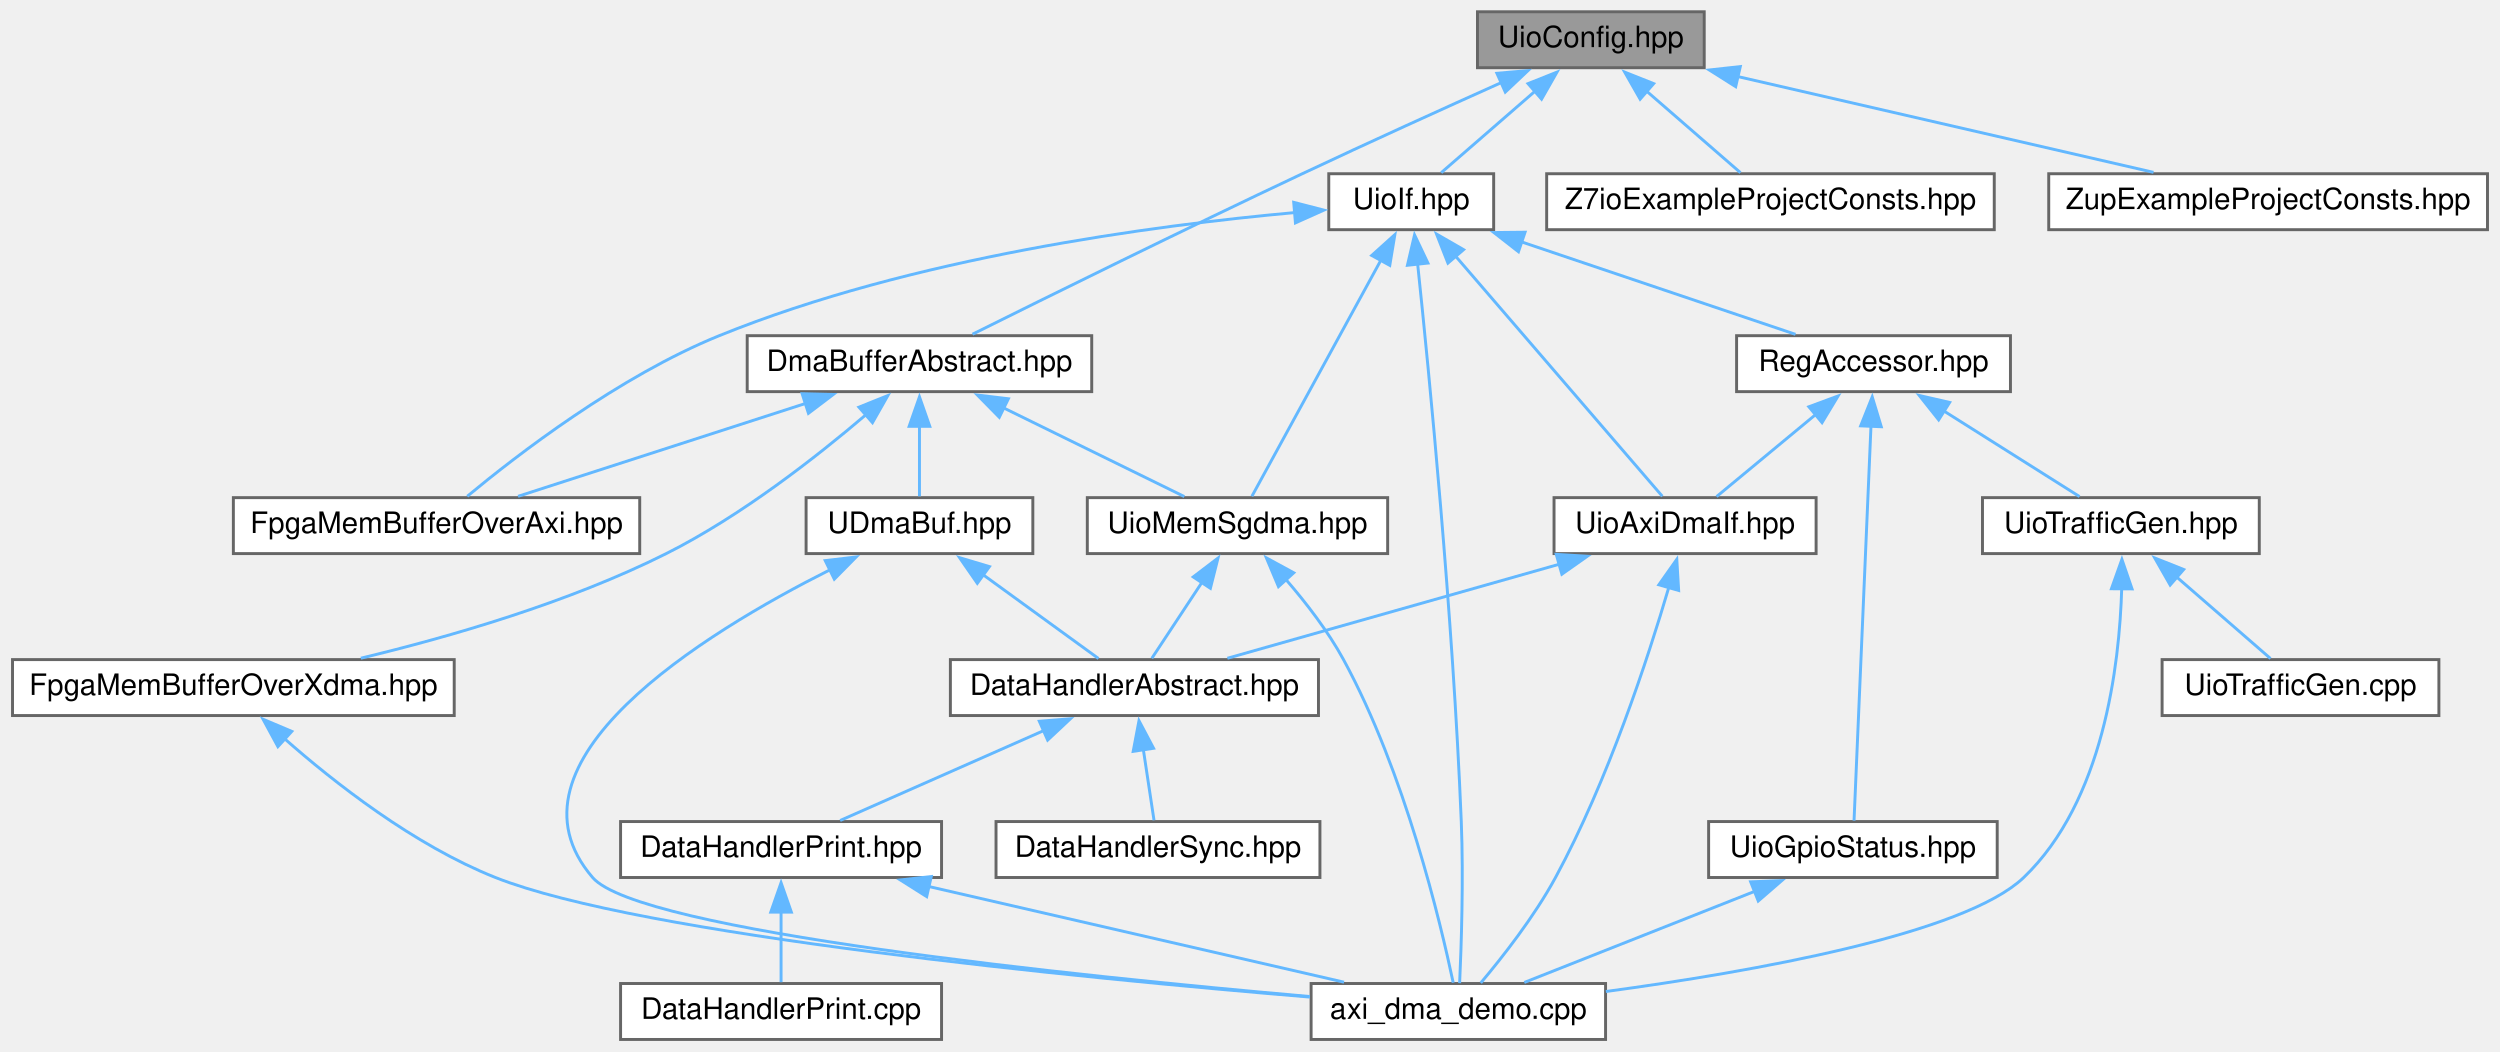
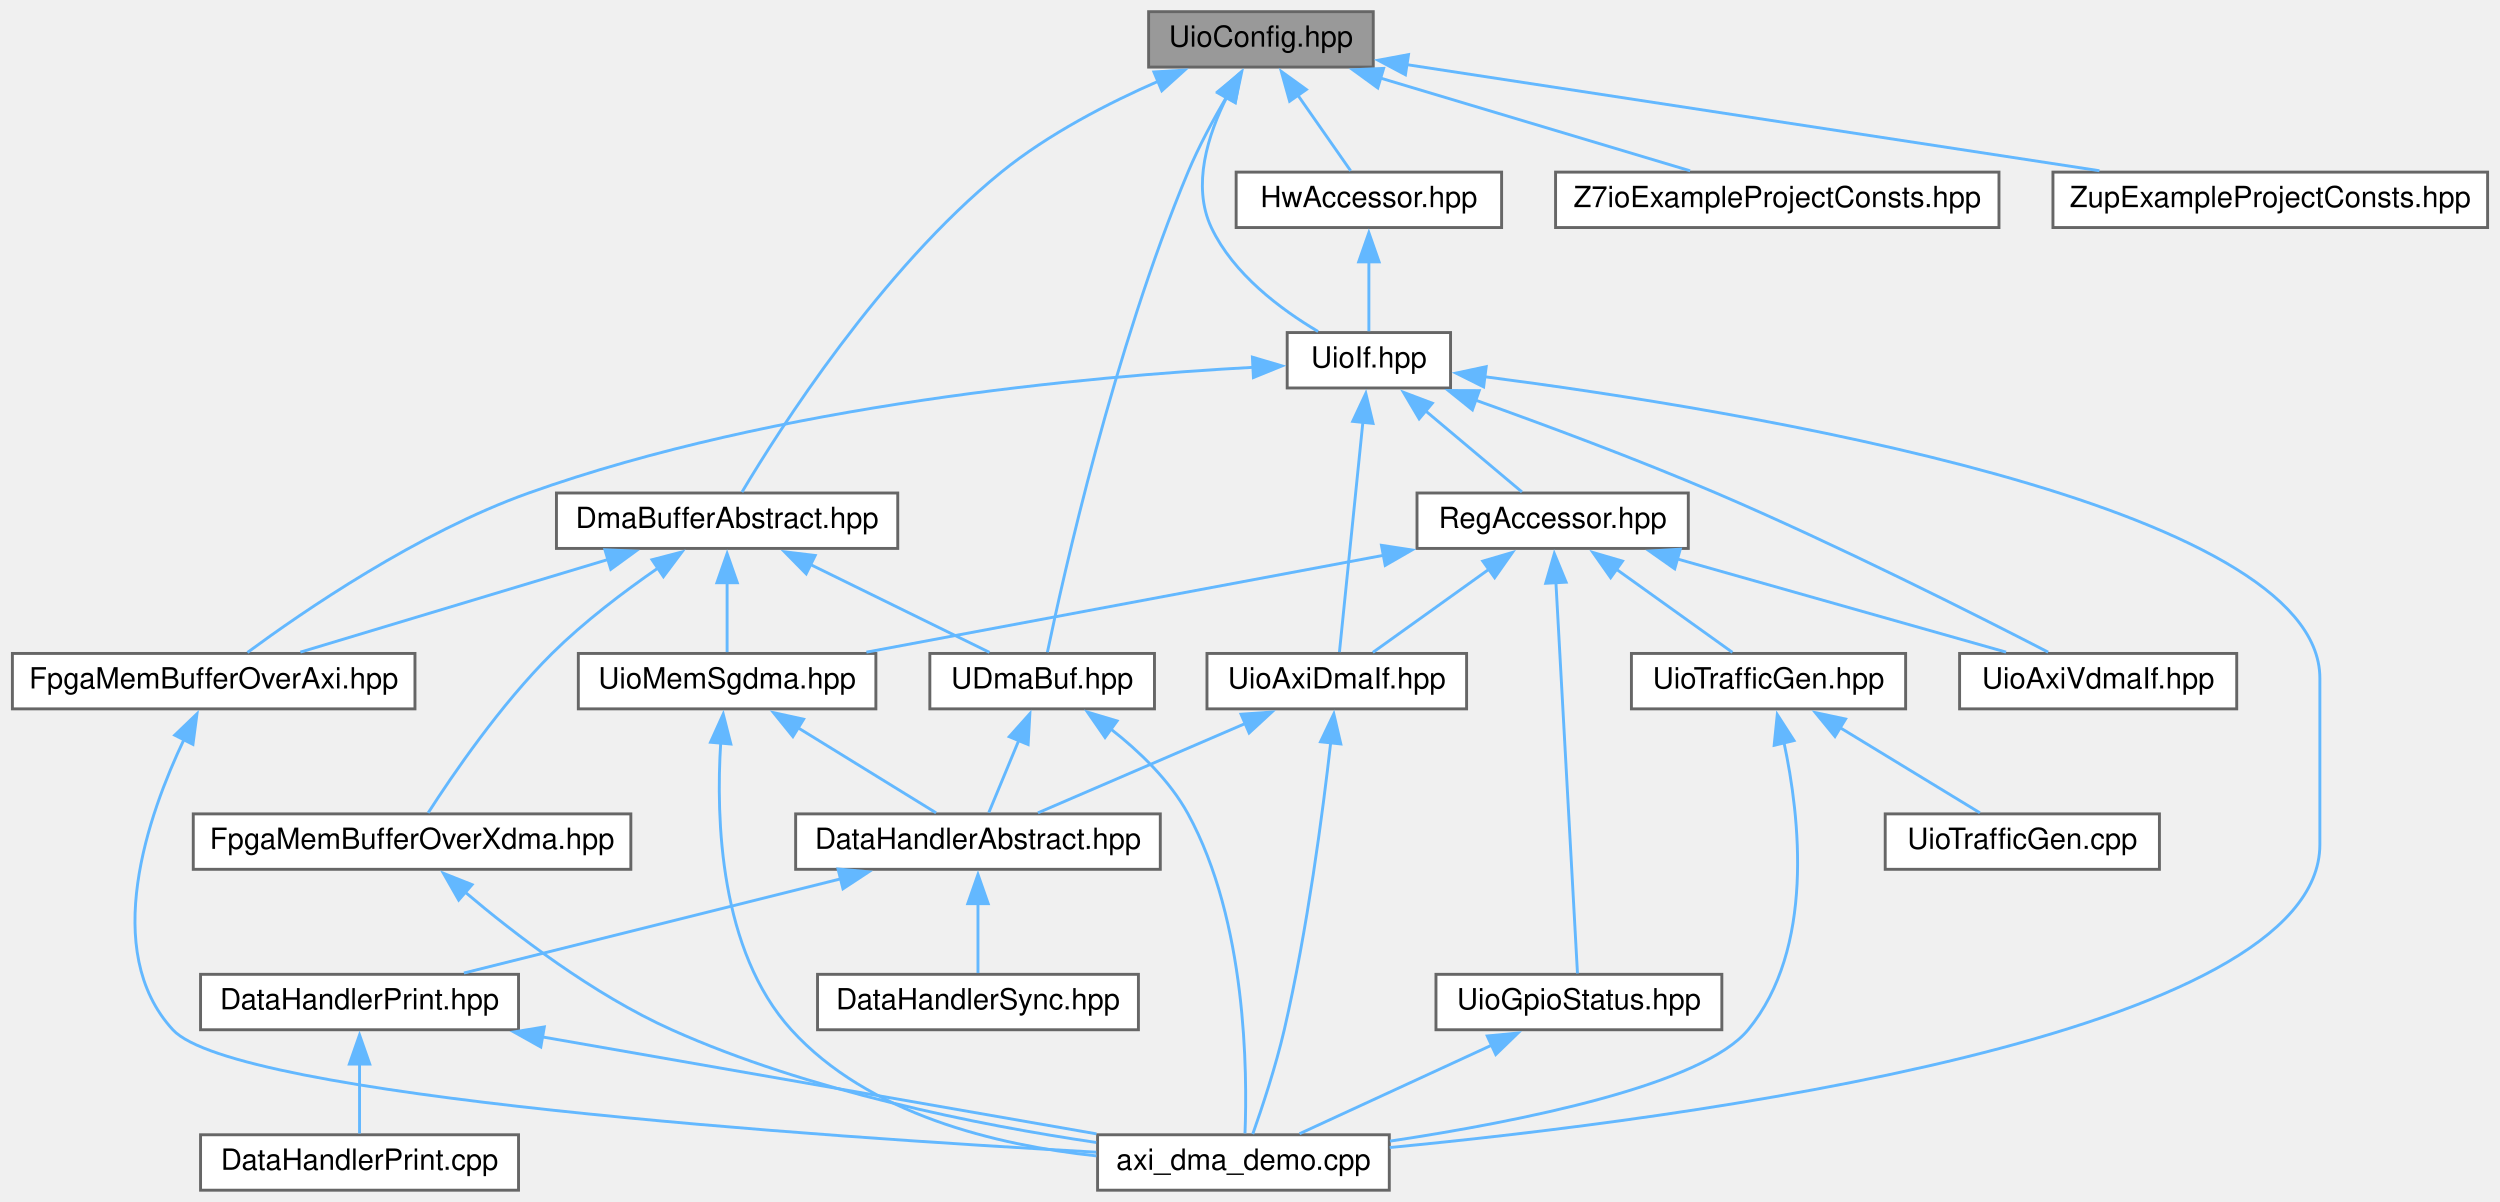
- <svg xmlns="http://www.w3.org/2000/svg" xmlns:xlink="http://www.w3.org/1999/xlink" width="849pt" height="357pt" viewBox="0.00 0.00 848.50 357.00">
-   <g id="graph0" class="graph" transform="scale(1 1) rotate(0) translate(4 353)">
+ <svg xmlns="http://www.w3.org/2000/svg" xmlns:xlink="http://www.w3.org/1999/xlink" width="857pt" height="412pt" viewBox="0.00 0.00 856.50 412.00">
+   <g id="graph0" class="graph" transform="scale(1 1) rotate(0) translate(4 408)">
    <g id="node1" class="node">
      <g id="a_node1">
        <a xlink:title=" ">
-           <polygon fill="#999999" stroke="#666666" points="574.5,-349 497.5,-349 497.5,-330 574.5,-330 574.5,-349" />
-           <text text-anchor="middle" x="536" y="-337" font-family="Helvetica,sans-Serif" font-size="10.00">UioConfig.hpp</text>
+           <polygon fill="#999999" stroke="#666666" points="466.5,-404 389.5,-404 389.5,-385 466.5,-385 466.5,-404" />
+           <text text-anchor="middle" x="428" y="-392" font-family="Helvetica,sans-Serif" font-size="10.00">UioConfig.hpp</text>
        </a>
      </g>
    </g>
    <g id="node2" class="node">
      <g id="a_node2">
        <a xlink:href="_dma_buffer_abstract_8hpp.html" target="_top" xlink:title=" ">
-           <polygon fill="white" stroke="#666666" points="366.5,-239 249.5,-239 249.5,-220 366.5,-220 366.5,-239" />
-           <text text-anchor="middle" x="308" y="-227" font-family="Helvetica,sans-Serif" font-size="10.00">DmaBufferAbstract.hpp</text>
+           <polygon fill="white" stroke="#666666" points="303.5,-239 186.5,-239 186.5,-220 303.5,-220 303.5,-239" />
+           <text text-anchor="middle" x="245" y="-227" font-family="Helvetica,sans-Serif" font-size="10.00">DmaBufferAbstract.hpp</text>
        </a>
      </g>
    </g>
    <g id="edge1" class="edge">
-       <path fill="none" stroke="#63b8ff" d="M505.67,-324.99C486.26,-316.28 460.57,-304.64 438,-294 397.78,-275.05 351.03,-251.95 326.01,-239.5" />
-       <polygon fill="#63b8ff" stroke="#63b8ff" points="504.09,-328.12 514.65,-329.01 506.95,-321.73 504.09,-328.12" />
+       <path fill="none" stroke="#63b8ff" d="M392.99,-380.24C375.68,-372.67 355.1,-362.07 339,-349 297.61,-315.4 262.76,-260.58 250.1,-239.31" />
+       <polygon fill="#63b8ff" stroke="#63b8ff" points="391.31,-383.33 401.89,-383.98 394.02,-376.88 391.31,-383.33" />
+     </g>
+     <g id="node6" class="node">
+       <g id="a_node6">
+         <a xlink:href="_u_dma_buf_8hpp.html" target="_top" xlink:title=" ">
+           <polygon fill="white" stroke="#666666" points="391.5,-184 314.5,-184 314.5,-165 391.5,-165 391.5,-184" />
+           <text text-anchor="middle" x="353" y="-172" font-family="Helvetica,sans-Serif" font-size="10.00">UDmaBuf.hpp</text>
+         </a>
+       </g>
+     </g>
+     <g id="edge33" class="edge">
+       <path fill="none" stroke="#63b8ff" d="M416.22,-374.8C411.66,-367.02 406.67,-357.78 403,-349 377.59,-288.27 360.22,-210.43 354.8,-184.41" />
+       <polygon fill="#63b8ff" stroke="#63b8ff" points="413.21,-376.59 421.4,-383.31 419.19,-372.95 413.21,-376.59" />
    </g>
    <g id="node12" class="node">
      <g id="a_node12">
+         <a xlink:href="_hw_accessor_8hpp.html" target="_top" xlink:title=" ">
+           <polygon fill="white" stroke="#666666" points="510.5,-349 419.5,-349 419.5,-330 510.5,-330 510.5,-349" />
+           <text text-anchor="middle" x="465" y="-337" font-family="Helvetica,sans-Serif" font-size="10.00">HwAccessor.hpp</text>
+         </a>
+       </g>
+     </g>
+     <g id="edge16" class="edge">
+       <path fill="none" stroke="#63b8ff" d="M440.66,-375.36C446.77,-366.62 453.82,-356.51 458.76,-349.44" />
+       <polygon fill="#63b8ff" stroke="#63b8ff" points="437.83,-373.3 434.98,-383.51 443.57,-377.31 437.83,-373.3" />
+     </g>
+     <g id="node13" class="node">
+       <g id="a_node13">
        <a xlink:href="_uio_if_8hpp.html" target="_top" xlink:title=" ">
-           <polygon fill="white" stroke="#666666" points="503,-294 447,-294 447,-275 503,-275 503,-294" />
-           <text text-anchor="middle" x="475" y="-282" font-family="Helvetica,sans-Serif" font-size="10.00">UioIf.hpp</text>
-         </a>
-       </g>
-     </g>
-     <g id="edge15" class="edge">
-       <path fill="none" stroke="#63b8ff" d="M517.11,-322.09C506.58,-312.94 493.88,-301.9 485.19,-294.36" />
-       <polygon fill="#63b8ff" stroke="#63b8ff" points="514.67,-324.6 524.51,-328.52 519.26,-319.32 514.67,-324.6" />
-     </g>
-     <g id="node18" class="node">
-       <g id="a_node18">
+           <polygon fill="white" stroke="#666666" points="493,-294 437,-294 437,-275 493,-275 493,-294" />
+           <text text-anchor="middle" x="465" y="-282" font-family="Helvetica,sans-Serif" font-size="10.00">UioIf.hpp</text>
+         </a>
+       </g>
+     </g>
+     <g id="edge34" class="edge">
+       <path fill="none" stroke="#63b8ff" d="M416.36,-374.84C409.83,-361.85 404.23,-344.35 411,-330 418.52,-314.07 434.84,-301.91 447.59,-294.36" />
+       <polygon fill="#63b8ff" stroke="#63b8ff" points="413.11,-376.21 421.07,-383.21 419.21,-372.77 413.11,-376.21" />
+     </g>
+     <g id="node20" class="node">
+       <g id="a_node20">
        <a xlink:href="_z7io_example_project_consts_8hpp.html" target="_top" xlink:title=" ">
-           <polygon fill="white" stroke="#666666" points="673,-294 521,-294 521,-275 673,-275 673,-294" />
-           <text text-anchor="middle" x="597" y="-282" font-family="Helvetica,sans-Serif" font-size="10.00">Z7ioExampleProjectConsts.hpp</text>
-         </a>
-       </g>
-     </g>
-     <g id="edge29" class="edge">
-       <path fill="none" stroke="#63b8ff" d="M554.89,-322.09C565.42,-312.94 578.12,-301.9 586.81,-294.36" />
-       <polygon fill="#63b8ff" stroke="#63b8ff" points="552.74,-319.32 547.49,-328.52 557.33,-324.6 552.74,-319.32" />
-     </g>
-     <g id="node19" class="node">
-       <g id="a_node19">
+           <polygon fill="white" stroke="#666666" points="681,-349 529,-349 529,-330 681,-330 681,-349" />
+           <text text-anchor="middle" x="605" y="-337" font-family="Helvetica,sans-Serif" font-size="10.00">Z7ioExampleProjectConsts.hpp</text>
+         </a>
+       </g>
+     </g>
+     <g id="edge35" class="edge">
+       <path fill="none" stroke="#63b8ff" d="M468.95,-381.24C501.4,-371.52 545.97,-358.18 575.12,-349.45" />
+       <polygon fill="#63b8ff" stroke="#63b8ff" points="468.05,-377.85 459.48,-384.08 470.06,-384.56 468.05,-377.85" />
+     </g>
+     <g id="node21" class="node">
+       <g id="a_node21">
        <a xlink:href="_zup_example_project_consts_8hpp.html" target="_top" xlink:title=" ">
-           <polygon fill="white" stroke="#666666" points="840.5,-294 691.5,-294 691.5,-275 840.5,-275 840.5,-294" />
-           <text text-anchor="middle" x="766" y="-282" font-family="Helvetica,sans-Serif" font-size="10.00">ZupExampleProjectConsts.hpp</text>
-         </a>
-       </g>
-     </g>
-     <g id="edge30" class="edge">
-       <path fill="none" stroke="#63b8ff" d="M585.94,-326.99C628.3,-317.23 688.21,-303.43 727.08,-294.47" />
-       <polygon fill="#63b8ff" stroke="#63b8ff" points="585.19,-323.57 576.23,-329.23 586.76,-330.39 585.19,-323.57" />
+           <polygon fill="white" stroke="#666666" points="848.5,-349 699.5,-349 699.5,-330 848.5,-330 848.5,-349" />
+           <text text-anchor="middle" x="774" y="-337" font-family="Helvetica,sans-Serif" font-size="10.00">ZupExampleProjectConsts.hpp</text>
+         </a>
+       </g>
+     </g>
+     <g id="edge36" class="edge">
+       <path fill="none" stroke="#63b8ff" d="M477.88,-385.86C540.76,-376.23 648.69,-359.69 715.43,-349.47" />
+       <polygon fill="#63b8ff" stroke="#63b8ff" points="477.53,-382.37 468.18,-387.35 478.59,-389.29 477.53,-382.37" />
    </g>
    <g id="node3" class="node">
      <g id="a_node3">
        <a xlink:href="_fpga_mem_buffer_over_axi_8hpp.html" target="_top" xlink:title=" ">
-           <polygon fill="white" stroke="#666666" points="213,-184 75,-184 75,-165 213,-165 213,-184" />
-           <text text-anchor="middle" x="144" y="-172" font-family="Helvetica,sans-Serif" font-size="10.00">FpgaMemBufferOverAxi.hpp</text>
+           <polygon fill="white" stroke="#666666" points="138,-184 0,-184 0,-165 138,-165 138,-184" />
+           <text text-anchor="middle" x="69" y="-172" font-family="Helvetica,sans-Serif" font-size="10.00">FpgaMemBufferOverAxi.hpp</text>
        </a>
      </g>
    </g>
    <g id="edge2" class="edge">
-       <path fill="none" stroke="#63b8ff" d="M269.27,-215.98C239.27,-206.29 198.46,-193.1 171.68,-184.45" />
-       <polygon fill="#63b8ff" stroke="#63b8ff" points="268.15,-219.3 278.74,-219.04 270.3,-212.64 268.15,-219.3" />
-     </g>
-     <g id="node4" class="node">
-       <g id="a_node4">
+       <path fill="none" stroke="#63b8ff" d="M204.28,-216.24C172.02,-206.52 127.69,-193.18 98.71,-184.45" />
+       <polygon fill="#63b8ff" stroke="#63b8ff" points="203.11,-219.54 213.69,-219.07 205.13,-212.84 203.11,-219.54" />
+     </g>
+     <g id="node5" class="node">
+       <g id="a_node5">
        <a xlink:href="_fpga_mem_buffer_over_xdma_8hpp.html" target="_top" xlink:title=" ">
-           <polygon fill="white" stroke="#666666" points="150,-129 0,-129 0,-110 150,-110 150,-129" />
-           <text text-anchor="middle" x="75" y="-117" font-family="Helvetica,sans-Serif" font-size="10.00">FpgaMemBufferOverXdma.hpp</text>
-         </a>
-       </g>
-     </g>
-     <g id="edge3" class="edge">
-       <path fill="none" stroke="#63b8ff" d="M289.76,-212.11C273.13,-197.92 247.38,-177.73 222,-165 188.87,-148.38 148.38,-136.69 118.29,-129.47" />
-       <polygon fill="#63b8ff" stroke="#63b8ff" points="287.44,-214.73 297.27,-218.67 292.04,-209.46 287.44,-214.73" />
-     </g>
-     <g id="node6" class="node">
-       <g id="a_node6">
-         <a xlink:href="_u_dma_buf_8hpp.html" target="_top" xlink:title=" ">
-           <polygon fill="white" stroke="#666666" points="346.5,-184 269.5,-184 269.5,-165 346.5,-165 346.5,-184" />
-           <text text-anchor="middle" x="308" y="-172" font-family="Helvetica,sans-Serif" font-size="10.00">UDmaBuf.hpp</text>
-         </a>
-       </g>
-     </g>
-     <g id="edge5" class="edge">
-       <path fill="none" stroke="#63b8ff" d="M308,-208.35C308,-200.1 308,-190.97 308,-184.44" />
-       <polygon fill="#63b8ff" stroke="#63b8ff" points="304.5,-208.23 308,-218.23 311.5,-208.23 304.5,-208.23" />
+           <polygon fill="white" stroke="#666666" points="212,-129 62,-129 62,-110 212,-110 212,-129" />
+           <text text-anchor="middle" x="137" y="-117" font-family="Helvetica,sans-Serif" font-size="10.00">FpgaMemBufferOverXdma.hpp</text>
+         </a>
+       </g>
+     </g>
+     <g id="edge4" class="edge">
+       <path fill="none" stroke="#63b8ff" d="M221.29,-213.26C209.72,-205.26 195.97,-194.87 185,-184 167.33,-166.49 150.78,-142.21 142.51,-129.34" />
+       <polygon fill="#63b8ff" stroke="#63b8ff" points="219.26,-216.12 229.52,-218.79 223.17,-210.31 219.26,-216.12" />
+     </g>
+     <g id="edge6" class="edge">
+       <path fill="none" stroke="#63b8ff" d="M273.46,-214.53C292.94,-204.97 318.18,-192.59 334.95,-184.36" />
+       <polygon fill="#63b8ff" stroke="#63b8ff" points="272.11,-211.29 264.68,-218.84 275.2,-217.58 272.11,-211.29" />
    </g>
    <g id="node11" class="node">
      <g id="a_node11">
        <a xlink:href="_uio_mem_sgdma_8hpp.html" target="_top" xlink:title=" ">
-           <polygon fill="white" stroke="#666666" points="467,-184 365,-184 365,-165 467,-165 467,-184" />
-           <text text-anchor="middle" x="416" y="-172" font-family="Helvetica,sans-Serif" font-size="10.00">UioMemSgdma.hpp</text>
-         </a>
-       </g>
+           <polygon fill="white" stroke="#666666" points="296,-184 194,-184 194,-165 296,-165 296,-184" />
+           <text text-anchor="middle" x="245" y="-172" font-family="Helvetica,sans-Serif" font-size="10.00">UioMemSgdma.hpp</text>
+         </a>
+       </g>
+     </g>
+     <g id="edge13" class="edge">
+       <path fill="none" stroke="#63b8ff" d="M245,-208.35C245,-200.1 245,-190.97 245,-184.44" />
+       <polygon fill="#63b8ff" stroke="#63b8ff" points="241.5,-208.23 245,-218.23 248.5,-208.23 241.5,-208.23" />
+     </g>
+     <g id="node4" class="node">
+       <g id="a_node4">
+         <a xlink:href="axi__dma__demo_8cpp.html" target="_top" xlink:title=" ">
+           <polygon fill="white" stroke="#666666" points="472,-19 372,-19 372,0 472,0 472,-19" />
+           <text text-anchor="middle" x="422" y="-7" font-family="Helvetica,sans-Serif" font-size="10.00">axi_dma_demo.cpp</text>
+         </a>
+       </g>
+     </g>
+     <g id="edge3" class="edge">
+       <path fill="none" stroke="#63b8ff" d="M58.88,-154.63C46.51,-128.68 30.09,-82.1 55,-55 76.06,-32.08 275.96,-18.34 371.55,-13.03" />
+       <polygon fill="#63b8ff" stroke="#63b8ff" points="55.64,-155.98 63.28,-163.32 61.89,-152.82 55.64,-155.98" />
+     </g>
+     <g id="edge5" class="edge">
+       <path fill="none" stroke="#63b8ff" d="M155.01,-102.34C172.1,-87.84 199.11,-67.06 226,-55 272.96,-33.94 330.88,-22.38 371.53,-16.36" />
+       <polygon fill="#63b8ff" stroke="#63b8ff" points="152.99,-99.45 147.74,-108.65 157.58,-104.74 152.99,-99.45" />
    </g>
    <g id="edge12" class="edge">
-       <path fill="none" stroke="#63b8ff" d="M336.46,-214.53C355.94,-204.97 381.18,-192.59 397.95,-184.36" />
-       <polygon fill="#63b8ff" stroke="#63b8ff" points="335.11,-211.29 327.68,-218.84 338.2,-217.58 335.11,-211.29" />
-     </g>
-     <g id="node5" class="node">
-       <g id="a_node5">
-         <a xlink:href="axi__dma__demo_8cpp.html" target="_top" xlink:title=" ">
-           <polygon fill="white" stroke="#666666" points="541,-19 441,-19 441,0 541,0 541,-19" />
-           <text text-anchor="middle" x="491" y="-7" font-family="Helvetica,sans-Serif" font-size="10.00">axi_dma_demo.cpp</text>
-         </a>
-       </g>
-     </g>
-     <g id="edge4" class="edge">
-       <path fill="none" stroke="#63b8ff" d="M92.23,-102.27C109.12,-87.36 136.31,-65.98 164,-55 213.2,-35.49 361.69,-20.96 440.54,-14.39" />
-       <polygon fill="#63b8ff" stroke="#63b8ff" points="90.13,-99.44 85.08,-108.75 94.84,-104.62 90.13,-99.44" />
-     </g>
-     <g id="edge11" class="edge">
-       <path fill="none" stroke="#63b8ff" d="M277.81,-159.6C234.47,-137.82 163.38,-94.09 197,-55 212.65,-36.8 360.76,-21.56 440.59,-14.58" />
-       <polygon fill="#63b8ff" stroke="#63b8ff" points="276,-162.61 286.52,-163.86 279.08,-156.32 276,-162.61" />
+       <path fill="none" stroke="#63b8ff" d="M376.6,-158.04C386.3,-150.45 396.72,-140.46 403,-129 423.12,-92.27 423.36,-40.17 422.53,-19.47" />
+       <polygon fill="#63b8ff" stroke="#63b8ff" points="374.56,-155.19 368.53,-163.9 378.68,-160.85 374.56,-155.19" />
    </g>
    <g id="node7" class="node">
      <g id="a_node7">
        <a xlink:href="_data_handler_abstract_8hpp.html" target="_top" xlink:title=" ">
-           <polygon fill="white" stroke="#666666" points="443.5,-129 318.5,-129 318.5,-110 443.5,-110 443.5,-129" />
-           <text text-anchor="middle" x="381" y="-117" font-family="Helvetica,sans-Serif" font-size="10.00">DataHandlerAbstract.hpp</text>
-         </a>
-       </g>
-     </g>
-     <g id="edge6" class="edge">
-       <path fill="none" stroke="#63b8ff" d="M329.47,-157.92C342.28,-148.61 358.1,-137.13 368.8,-129.36" />
-       <polygon fill="#63b8ff" stroke="#63b8ff" points="327.64,-154.91 321.61,-163.62 331.76,-160.58 327.64,-154.91" />
+           <polygon fill="white" stroke="#666666" points="393.5,-129 268.5,-129 268.5,-110 393.5,-110 393.5,-129" />
+           <text text-anchor="middle" x="331" y="-117" font-family="Helvetica,sans-Serif" font-size="10.00">DataHandlerAbstract.hpp</text>
+         </a>
+       </g>
+     </g>
+     <g id="edge7" class="edge">
+       <path fill="none" stroke="#63b8ff" d="M345,-154.22C341.48,-145.74 337.52,-136.21 334.71,-129.44" />
+       <polygon fill="#63b8ff" stroke="#63b8ff" points="341.72,-155.46 348.79,-163.35 348.19,-152.77 341.72,-155.46" />
    </g>
    <g id="node8" class="node">
      <g id="a_node8">
        <a xlink:href="_data_handler_print_8hpp.html" target="_top" xlink:title=" ">
-           <polygon fill="white" stroke="#666666" points="315.5,-74 206.5,-74 206.5,-55 315.5,-55 315.5,-74" />
-           <text text-anchor="middle" x="261" y="-62" font-family="Helvetica,sans-Serif" font-size="10.00">DataHandlerPrint.hpp</text>
-         </a>
-       </g>
-     </g>
-     <g id="edge7" class="edge">
-       <path fill="none" stroke="#63b8ff" d="M350.28,-104.93C328.51,-95.32 299.95,-82.7 281.06,-74.36" />
-       <polygon fill="#63b8ff" stroke="#63b8ff" points="348.7,-108.06 359.26,-108.9 351.53,-101.66 348.7,-108.06" />
+           <polygon fill="white" stroke="#666666" points="173.5,-74 64.5,-74 64.5,-55 173.5,-55 173.5,-74" />
+           <text text-anchor="middle" x="119" y="-62" font-family="Helvetica,sans-Serif" font-size="10.00">DataHandlerPrint.hpp</text>
+         </a>
+       </g>
+     </g>
+     <g id="edge8" class="edge">
+       <path fill="none" stroke="#63b8ff" d="M283.97,-106.74C244.96,-96.99 190.31,-83.33 154.78,-74.45" />
+       <polygon fill="#63b8ff" stroke="#63b8ff" points="283.02,-110.11 293.57,-109.14 284.72,-103.32 283.02,-110.11" />
    </g>
    <g id="node10" class="node">
      <g id="a_node10">
        <a xlink:href="_data_handler_sync_8hpp.html" target="_top" xlink:title=" ">
-           <polygon fill="white" stroke="#666666" points="444,-74 334,-74 334,-55 444,-55 444,-74" />
-           <text text-anchor="middle" x="389" y="-62" font-family="Helvetica,sans-Serif" font-size="10.00">DataHandlerSync.hpp</text>
-         </a>
-       </g>
+           <polygon fill="white" stroke="#666666" points="386,-74 276,-74 276,-55 386,-55 386,-74" />
+           <text text-anchor="middle" x="331" y="-62" font-family="Helvetica,sans-Serif" font-size="10.00">DataHandlerSync.hpp</text>
+         </a>
+       </g>
+     </g>
+     <g id="edge11" class="edge">
+       <path fill="none" stroke="#63b8ff" d="M331,-98.35C331,-90.1 331,-80.97 331,-74.44" />
+       <polygon fill="#63b8ff" stroke="#63b8ff" points="327.5,-98.23 331,-108.23 334.5,-98.23 327.5,-98.23" />
    </g>
    <g id="edge10" class="edge">
-       <path fill="none" stroke="#63b8ff" d="M384,-98.64C385.25,-90.31 386.65,-81.05 387.65,-74.44" />
-       <polygon fill="#63b8ff" stroke="#63b8ff" points="380.58,-97.84 382.55,-108.25 387.5,-98.89 380.58,-97.84" />
-     </g>
-     <g id="edge9" class="edge">
-       <path fill="none" stroke="#63b8ff" d="M311.2,-51.93C353.58,-42.17 413.39,-28.38 452.18,-19.45" />
-       <polygon fill="#63b8ff" stroke="#63b8ff" points="310.45,-48.51 301.49,-54.17 312.02,-55.33 310.45,-48.51" />
+       <path fill="none" stroke="#63b8ff" d="M181.65,-52.54C237.92,-42.7 319.47,-28.44 371.61,-19.31" />
+       <polygon fill="#63b8ff" stroke="#63b8ff" points="181.14,-49.08 171.89,-54.25 182.34,-55.97 181.14,-49.08" />
    </g>
    <g id="node9" class="node">
      <g id="a_node9">
        <a xlink:href="_data_handler_print_8cpp.html" target="_top" xlink:title=" ">
-           <polygon fill="white" stroke="#666666" points="315.5,-19 206.5,-19 206.5,0 315.5,0 315.5,-19" />
-           <text text-anchor="middle" x="261" y="-7" font-family="Helvetica,sans-Serif" font-size="10.00">DataHandlerPrint.cpp</text>
-         </a>
-       </g>
-     </g>
-     <g id="edge8" class="edge">
-       <path fill="none" stroke="#63b8ff" d="M261,-43.35C261,-35.1 261,-25.97 261,-19.44" />
-       <polygon fill="#63b8ff" stroke="#63b8ff" points="257.5,-43.23 261,-53.23 264.5,-43.23 257.5,-43.23" />
+           <polygon fill="white" stroke="#666666" points="173.5,-19 64.5,-19 64.5,0 173.5,0 173.5,-19" />
+           <text text-anchor="middle" x="119" y="-7" font-family="Helvetica,sans-Serif" font-size="10.00">DataHandlerPrint.cpp</text>
+         </a>
+       </g>
+     </g>
+     <g id="edge9" class="edge">
+       <path fill="none" stroke="#63b8ff" d="M119,-43.35C119,-35.1 119,-25.97 119,-19.44" />
+       <polygon fill="#63b8ff" stroke="#63b8ff" points="115.5,-43.23 119,-53.23 122.5,-43.23 115.5,-43.23" />
+     </g>
+     <g id="edge15" class="edge">
+       <path fill="none" stroke="#63b8ff" d="M242.81,-153.34C241.15,-127.28 242.45,-82.03 267,-55 293.35,-25.99 337.24,-15.4 371.6,-11.76" />
+       <polygon fill="#63b8ff" stroke="#63b8ff" points="239.31,-153.56 243.67,-163.22 246.28,-152.95 239.31,-153.56" />
    </g>
    <g id="edge14" class="edge">
-       <path fill="none" stroke="#63b8ff" d="M432.5,-156.14C439.26,-148.32 446.73,-138.68 452,-129 472.84,-90.78 485,-39.52 489.26,-19.27" />
-       <polygon fill="#63b8ff" stroke="#63b8ff" points="429.92,-153.78 425.81,-163.54 435.11,-158.48 429.92,-153.78" />
-     </g>
-     <g id="edge13" class="edge">
-       <path fill="none" stroke="#63b8ff" d="M404.02,-155.36C398.25,-146.62 391.57,-136.51 386.91,-129.44" />
-       <polygon fill="#63b8ff" stroke="#63b8ff" points="400.96,-157.07 409.39,-163.49 406.8,-153.21 400.96,-157.07" />
-     </g>
-     <g id="edge16" class="edge">
-       <path fill="none" stroke="#63b8ff" d="M435.47,-280.81C387.66,-276.48 305.44,-265.57 240,-239 205.93,-225.17 171.24,-198.41 154.43,-184.46" />
-       <polygon fill="#63b8ff" stroke="#63b8ff" points="435.09,-284.29 445.35,-281.64 435.68,-277.31 435.09,-284.29" />
-     </g>
-     <g id="edge28" class="edge">
-       <path fill="none" stroke="#63b8ff" d="M477.16,-263.56C481.07,-226.35 489.17,-143.8 492,-74 492.79,-54.39 492,-31.35 491.44,-19.13" />
-       <polygon fill="#63b8ff" stroke="#63b8ff" points="473.71,-262.91 476.13,-273.23 480.67,-263.66 473.71,-262.91" />
-     </g>
-     <g id="edge27" class="edge">
-       <path fill="none" stroke="#63b8ff" d="M464.82,-264.86C452,-241.4 430.5,-202.04 420.89,-184.46" />
-       <polygon fill="#63b8ff" stroke="#63b8ff" points="461.58,-266.24 469.45,-273.33 467.72,-262.88 461.58,-266.24" />
-     </g>
-     <g id="node13" class="node">
-       <g id="a_node13">
-         <a xlink:href="_reg_accessor_8hpp.html" target="_top" xlink:title=" ">
-           <polygon fill="white" stroke="#666666" points="678.5,-239 585.5,-239 585.5,-220 678.5,-220 678.5,-239" />
-           <text text-anchor="middle" x="632" y="-227" font-family="Helvetica,sans-Serif" font-size="10.00">RegAccessor.hpp</text>
-         </a>
-       </g>
+       <path fill="none" stroke="#63b8ff" d="M268.97,-158.73C284.29,-149.29 303.65,-137.36 316.63,-129.36" />
+       <polygon fill="#63b8ff" stroke="#63b8ff" points="267.55,-155.49 260.88,-163.72 271.23,-161.45 267.55,-155.49" />
    </g>
    <g id="edge17" class="edge">
-       <path fill="none" stroke="#63b8ff" d="M512.46,-270.85C541.14,-261.17 579.98,-248.06 605.5,-239.45" />
-       <polygon fill="#63b8ff" stroke="#63b8ff" points="511.42,-267.51 503.07,-274.03 513.66,-274.14 511.42,-267.51" />
+       <path fill="none" stroke="#63b8ff" d="M465,-318.35C465,-310.1 465,-300.97 465,-294.44" />
+       <polygon fill="#63b8ff" stroke="#63b8ff" points="461.5,-318.23 465,-328.23 468.5,-318.23 461.5,-318.23" />
+     </g>
+     <g id="edge18" class="edge">
+       <path fill="none" stroke="#63b8ff" d="M425.46,-282.09C368.86,-279.02 262.2,-269.37 177,-239 139.1,-225.49 99.57,-198.34 80.57,-184.33" />
+       <polygon fill="#63b8ff" stroke="#63b8ff" points="425.07,-285.57 435.23,-282.57 425.42,-278.58 425.07,-285.57" />
+     </g>
+     <g id="edge32" class="edge">
+       <path fill="none" stroke="#63b8ff" d="M504.59,-278.87C591.44,-267.6 791,-235.21 791,-175.5 791,-175.5 791,-175.5 791,-118.5 791,-52.83 573.04,-24.31 472.15,-14.63" />
+       <polygon fill="#63b8ff" stroke="#63b8ff" points="504.34,-275.37 494.86,-280.1 505.22,-282.31 504.34,-275.37" />
    </g>
    <g id="node14" class="node">
      <g id="a_node14">
-         <a xlink:href="_uio_axi_dma_if_8hpp.html" target="_top" xlink:title=" ">
-           <polygon fill="white" stroke="#666666" points="612.5,-184 523.5,-184 523.5,-165 612.5,-165 612.5,-184" />
-           <text text-anchor="middle" x="568" y="-172" font-family="Helvetica,sans-Serif" font-size="10.00">UioAxiDmaIf.hpp</text>
-         </a>
-       </g>
-     </g>
-     <g id="edge26" class="edge">
-       <path fill="none" stroke="#63b8ff" d="M489.97,-266.12C510.02,-242.83 544.87,-202.36 560.28,-184.46" />
-       <polygon fill="#63b8ff" stroke="#63b8ff" points="487.47,-263.65 483.6,-273.51 492.78,-268.22 487.47,-263.65" />
-     </g>
-     <g id="edge18" class="edge">
-       <path fill="none" stroke="#63b8ff" d="M612.52,-212.37C601.4,-203.16 587.9,-191.98 578.7,-184.36" />
-       <polygon fill="#63b8ff" stroke="#63b8ff" points="610.04,-214.86 619.98,-218.54 614.51,-209.47 610.04,-214.86" />
+         <a xlink:href="_reg_accessor_8hpp.html" target="_top" xlink:title=" ">
+           <polygon fill="white" stroke="#666666" points="574.5,-239 481.5,-239 481.5,-220 574.5,-220 574.5,-239" />
+           <text text-anchor="middle" x="528" y="-227" font-family="Helvetica,sans-Serif" font-size="10.00">RegAccessor.hpp</text>
+         </a>
+       </g>
+     </g>
+     <g id="edge19" class="edge">
+       <path fill="none" stroke="#63b8ff" d="M484.18,-267.37C495.12,-258.16 508.41,-246.98 517.47,-239.36" />
+       <polygon fill="#63b8ff" stroke="#63b8ff" points="482.24,-264.42 476.85,-273.53 486.75,-269.78 482.24,-264.42" />
    </g>
    <g id="node15" class="node">
      <g id="a_node15">
-         <a xlink:href="_uio_gpio_status_8hpp.html" target="_top" xlink:title=" ">
-           <polygon fill="white" stroke="#666666" points="674,-74 576,-74 576,-55 674,-55 674,-74" />
-           <text text-anchor="middle" x="625" y="-62" font-family="Helvetica,sans-Serif" font-size="10.00">UioGpioStatus.hpp</text>
-         </a>
-       </g>
-     </g>
-     <g id="edge21" class="edge">
-       <path fill="none" stroke="#63b8ff" d="M631.14,-208.44C629.61,-172.74 626.46,-99.57 625.38,-74.31" />
-       <polygon fill="#63b8ff" stroke="#63b8ff" points="627.63,-208.38 631.56,-218.22 634.63,-208.08 627.63,-208.38" />
+         <a xlink:href="_uio_axi_dma_if_8hpp.html" target="_top" xlink:title=" ">
+           <polygon fill="white" stroke="#666666" points="498.5,-184 409.5,-184 409.5,-165 498.5,-165 498.5,-184" />
+           <text text-anchor="middle" x="454" y="-172" font-family="Helvetica,sans-Serif" font-size="10.00">UioAxiDmaIf.hpp</text>
+         </a>
+       </g>
+     </g>
+     <g id="edge30" class="edge">
+       <path fill="none" stroke="#63b8ff" d="M462.94,-263.24C460.53,-239.63 456.66,-201.65 454.91,-184.46" />
+       <polygon fill="#63b8ff" stroke="#63b8ff" points="459.45,-263.56 463.95,-273.16 466.42,-262.85 459.45,-263.56" />
    </g>
    <g id="node16" class="node">
      <g id="a_node16">
-         <a xlink:href="_uio_traffic_gen_8hpp.html" target="_top" xlink:title=" ">
-           <polygon fill="white" stroke="#666666" points="763,-184 669,-184 669,-165 763,-165 763,-184" />
-           <text text-anchor="middle" x="716" y="-172" font-family="Helvetica,sans-Serif" font-size="10.00">UioTrafficGen.hpp</text>
-         </a>
-       </g>
+         <a xlink:href="_uio_axi_vdma_if_8hpp.html" target="_top" xlink:title=" ">
+           <polygon fill="white" stroke="#666666" points="762.5,-184 667.5,-184 667.5,-165 762.5,-165 762.5,-184" />
+           <text text-anchor="middle" x="715" y="-172" font-family="Helvetica,sans-Serif" font-size="10.00">UioAxiVdmaIf.hpp</text>
+         </a>
+       </g>
+     </g>
+     <g id="edge31" class="edge">
+       <path fill="none" stroke="#63b8ff" d="M501.45,-270.87C525.18,-262.4 556.69,-250.69 584,-239 625.59,-221.19 673.06,-197.24 697.86,-184.44" />
+       <polygon fill="#63b8ff" stroke="#63b8ff" points="500.49,-267.49 492.24,-274.13 502.83,-274.09 500.49,-267.49" />
+     </g>
+     <g id="edge26" class="edge">
+       <path fill="none" stroke="#63b8ff" d="M470.15,-217.67C417.83,-207.87 341.69,-193.61 292.75,-184.44" />
+       <polygon fill="#63b8ff" stroke="#63b8ff" points="469.31,-221.07 479.78,-219.47 470.6,-214.19 469.31,-221.07" />
+     </g>
+     <g id="edge20" class="edge">
+       <path fill="none" stroke="#63b8ff" d="M506.24,-212.92C493.25,-203.61 477.22,-192.13 466.37,-184.36" />
+       <polygon fill="#63b8ff" stroke="#63b8ff" points="504.05,-215.65 514.22,-218.63 508.12,-209.96 504.05,-215.65" />
    </g>
    <g id="edge23" class="edge">
-       <path fill="none" stroke="#63b8ff" d="M655.84,-213.46C670.73,-204.06 689.4,-192.28 701.96,-184.36" />
-       <polygon fill="#63b8ff" stroke="#63b8ff" points="654.12,-210.41 647.53,-218.7 657.85,-216.33 654.12,-210.41" />
-     </g>
-     <g id="edge20" class="edge">
-       <path fill="none" stroke="#63b8ff" d="M562.5,-153.6C555.4,-129.44 541.81,-87.86 524,-55 516.76,-41.64 505.88,-27.82 498.62,-19.2" />
-       <polygon fill="#63b8ff" stroke="#63b8ff" points="559.09,-154.4 565.19,-163.05 565.82,-152.48 559.09,-154.4" />
-     </g>
-     <g id="edge19" class="edge">
-       <path fill="none" stroke="#63b8ff" d="M525.63,-161.49C491.28,-151.76 443.63,-138.25 412.57,-129.45" />
-       <polygon fill="#63b8ff" stroke="#63b8ff" points="524.25,-164.74 534.82,-164.1 526.16,-158 524.25,-164.74" />
-     </g>
-     <g id="edge22" class="edge">
-       <path fill="none" stroke="#63b8ff" d="M591.69,-50.32C567.27,-40.67 534.78,-27.82 513.4,-19.36" />
-       <polygon fill="#63b8ff" stroke="#63b8ff" points="590.27,-53.53 600.86,-53.95 592.85,-47.02 590.27,-53.53" />
-     </g>
-     <g id="edge25" class="edge">
-       <path fill="none" stroke="#63b8ff" d="M716.29,-153.32C715.53,-126.89 710.05,-80.89 683,-55 662.92,-35.78 590.97,-23.03 541.09,-16.28" />
-       <polygon fill="#63b8ff" stroke="#63b8ff" points="712.79,-153.06 716.35,-163.03 719.79,-153.01 712.79,-153.06" />
+       <path fill="none" stroke="#63b8ff" d="M570.37,-216.49C604.72,-206.76 652.37,-193.25 683.43,-184.45" />
+       <polygon fill="#63b8ff" stroke="#63b8ff" points="569.84,-213 561.18,-219.1 571.75,-219.74 569.84,-213" />
    </g>
    <g id="node17" class="node">
      <g id="a_node17">
+         <a xlink:href="_uio_gpio_status_8hpp.html" target="_top" xlink:title=" ">
+           <polygon fill="white" stroke="#666666" points="586,-74 488,-74 488,-55 586,-55 586,-74" />
+           <text text-anchor="middle" x="537" y="-62" font-family="Helvetica,sans-Serif" font-size="10.00">UioGpioStatus.hpp</text>
+         </a>
+       </g>
+     </g>
+     <g id="edge24" class="edge">
+       <path fill="none" stroke="#63b8ff" d="M529.11,-208.44C531.08,-172.74 535.12,-99.57 536.51,-74.31" />
+       <polygon fill="#63b8ff" stroke="#63b8ff" points="525.62,-208.05 528.57,-218.23 532.61,-208.43 525.62,-208.05" />
+     </g>
+     <g id="node18" class="node">
+       <g id="a_node18">
+         <a xlink:href="_uio_traffic_gen_8hpp.html" target="_top" xlink:title=" ">
+           <polygon fill="white" stroke="#666666" points="649,-184 555,-184 555,-165 649,-165 649,-184" />
+           <text text-anchor="middle" x="602" y="-172" font-family="Helvetica,sans-Serif" font-size="10.00">UioTrafficGen.hpp</text>
+         </a>
+       </g>
+     </g>
+     <g id="edge27" class="edge">
+       <path fill="none" stroke="#63b8ff" d="M549.76,-212.92C562.75,-203.61 578.78,-192.13 589.63,-184.36" />
+       <polygon fill="#63b8ff" stroke="#63b8ff" points="547.88,-209.96 541.78,-218.63 551.95,-215.65 547.88,-209.96" />
+     </g>
+     <g id="edge22" class="edge">
+       <path fill="none" stroke="#63b8ff" d="M451.92,-153.51C449.23,-129.81 443.93,-89.21 436,-55 433.07,-42.38 428.34,-28.15 425.2,-19.25" />
+       <polygon fill="#63b8ff" stroke="#63b8ff" points="448.42,-153.72 452.98,-163.29 455.38,-152.97 448.42,-153.72" />
+     </g>
+     <g id="edge21" class="edge">
+       <path fill="none" stroke="#63b8ff" d="M422.81,-160.06C400.47,-150.43 371.01,-137.74 351.56,-129.36" />
+       <polygon fill="#63b8ff" stroke="#63b8ff" points="421.18,-163.17 431.74,-163.91 423.95,-156.74 421.18,-163.17" />
+     </g>
+     <g id="edge25" class="edge">
+       <path fill="none" stroke="#63b8ff" d="M507.27,-49.8C486.45,-40.2 459.24,-27.66 441.22,-19.36" />
+       <polygon fill="#63b8ff" stroke="#63b8ff" points="505.57,-52.87 516.12,-53.88 508.5,-46.51 505.57,-52.87" />
+     </g>
+     <g id="edge29" class="edge">
+       <path fill="none" stroke="#63b8ff" d="M607.28,-153.54C612.81,-127.71 617.86,-82.75 595,-55 579.47,-36.15 517.57,-23.65 472.23,-16.82" />
+       <polygon fill="#63b8ff" stroke="#63b8ff" points="603.93,-152.51 605,-163.05 610.73,-154.14 603.93,-152.51" />
+     </g>
+     <g id="node19" class="node">
+       <g id="a_node19">
        <a xlink:href="_uio_traffic_gen_8cpp.html" target="_top" xlink:title=" ">
-           <polygon fill="white" stroke="#666666" points="824,-129 730,-129 730,-110 824,-110 824,-129" />
-           <text text-anchor="middle" x="777" y="-117" font-family="Helvetica,sans-Serif" font-size="10.00">UioTrafficGen.cpp</text>
-         </a>
-       </g>
-     </g>
-     <g id="edge24" class="edge">
-       <path fill="none" stroke="#63b8ff" d="M734.89,-157.09C745.42,-147.94 758.12,-136.9 766.81,-129.36" />
-       <polygon fill="#63b8ff" stroke="#63b8ff" points="732.74,-154.32 727.49,-163.52 737.33,-159.6 732.74,-154.32" />
+           <polygon fill="white" stroke="#666666" points="736,-129 642,-129 642,-110 736,-110 736,-129" />
+           <text text-anchor="middle" x="689" y="-117" font-family="Helvetica,sans-Serif" font-size="10.00">UioTrafficGen.cpp</text>
+         </a>
+       </g>
+     </g>
+     <g id="edge28" class="edge">
+       <path fill="none" stroke="#63b8ff" d="M626.24,-158.73C641.74,-149.29 661.33,-137.36 674.46,-129.36" />
+       <polygon fill="#63b8ff" stroke="#63b8ff" points="624.77,-155.53 618.05,-163.72 628.41,-161.51 624.77,-155.53" />
    </g>
  </g>
</svg>
